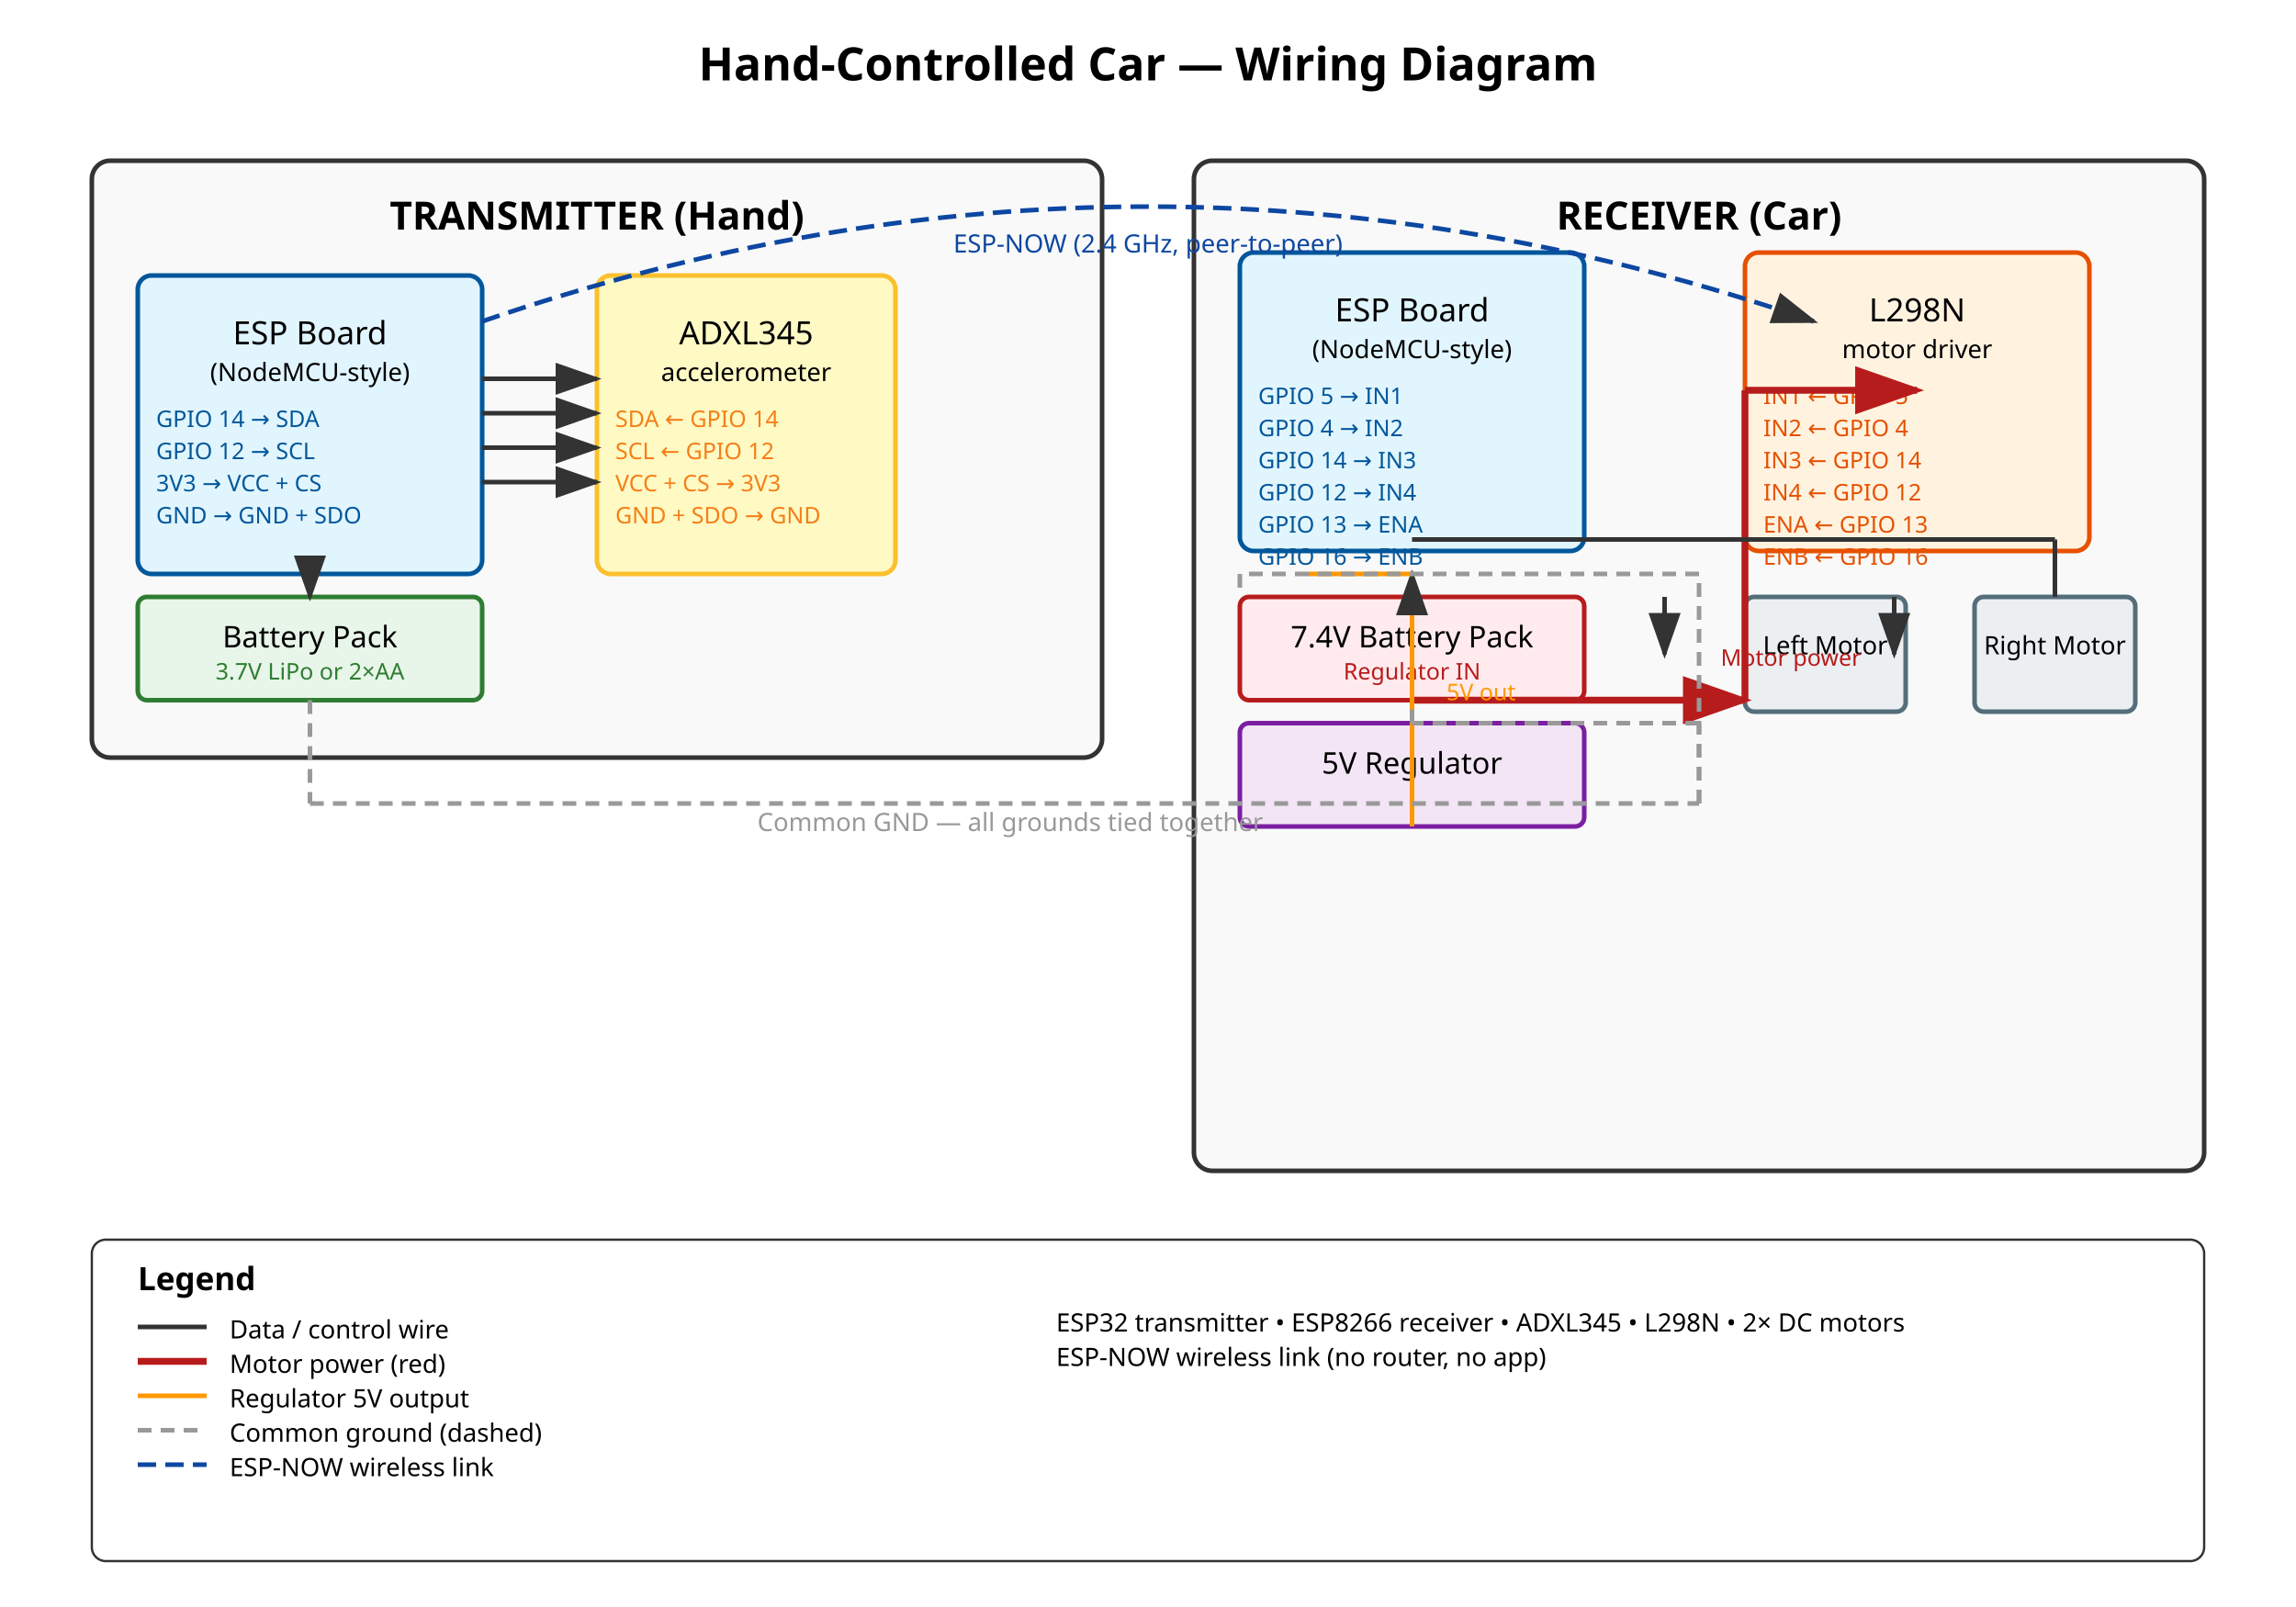
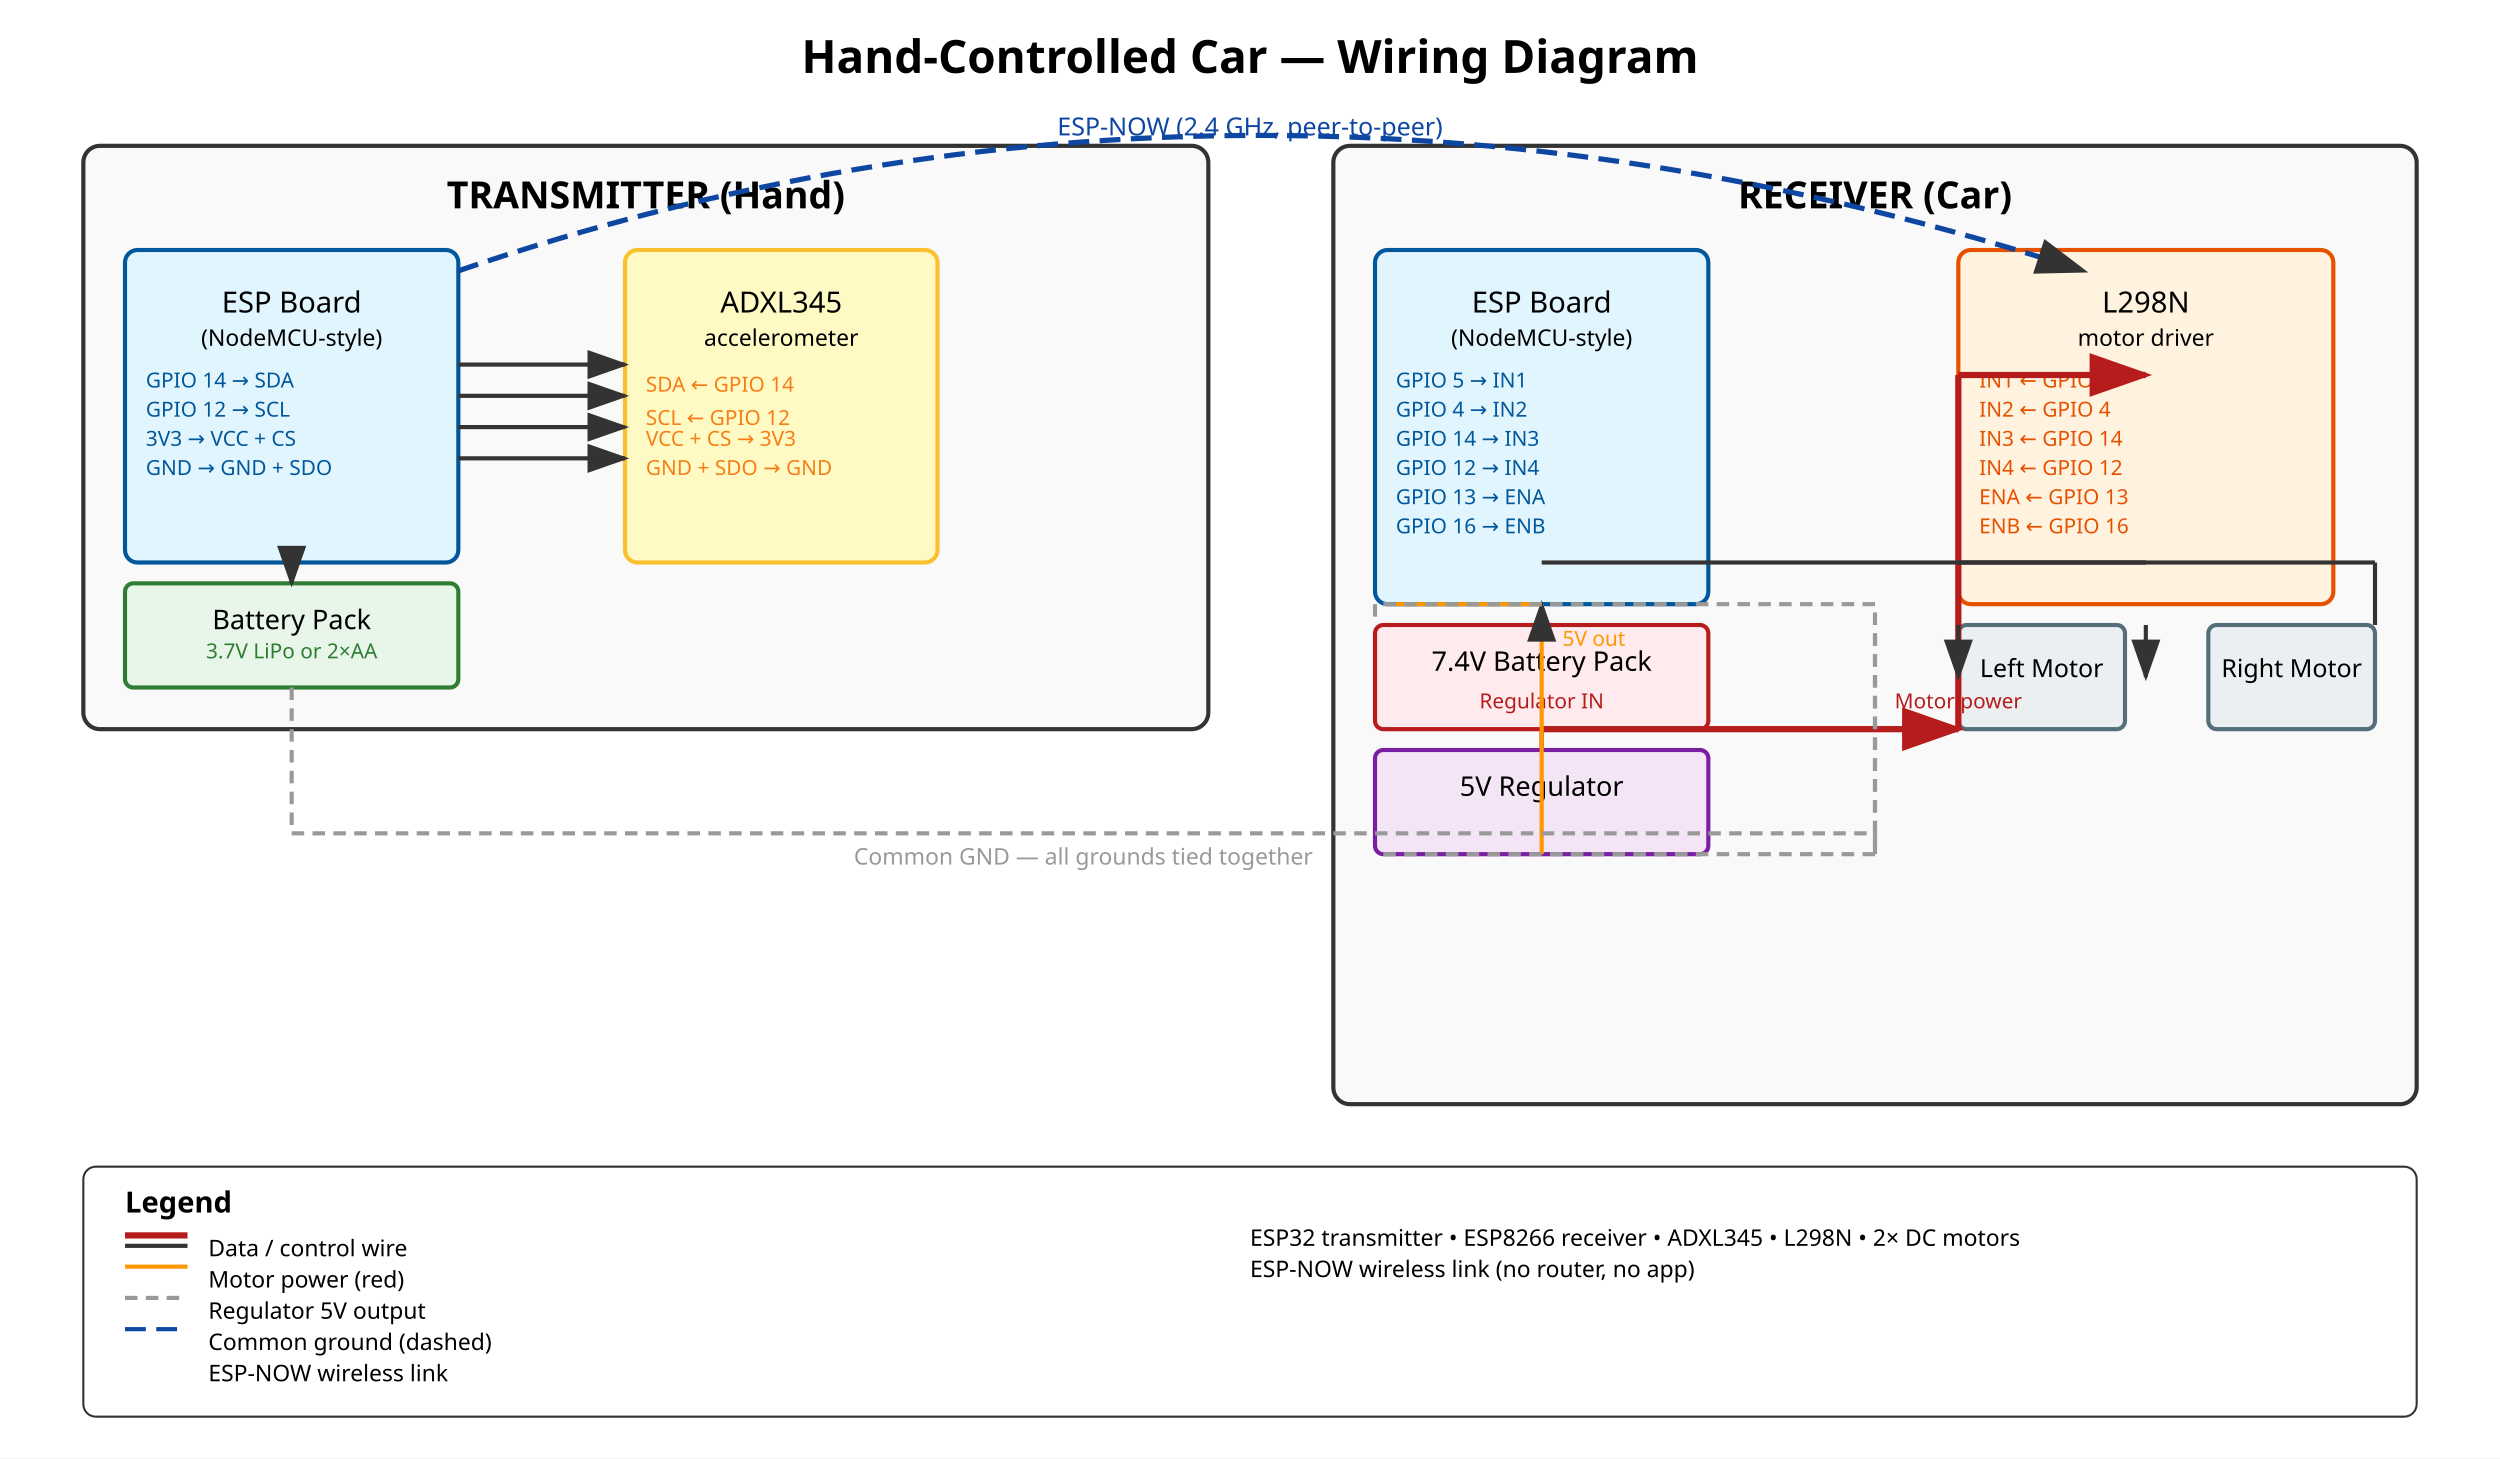
- <svg xmlns="http://www.w3.org/2000/svg" width="1000" height="700">
+ <svg xmlns="http://www.w3.org/2000/svg" width="1200" height="700">
  <defs>
    <marker id="arrow" markerWidth="10" markerHeight="7" refX="9" refY="3.5" orient="auto">
      <polygon points="0 0, 10 3.5, 0 7" fill="#333" />
    </marker>
    <marker id="arrow-red" markerWidth="10" markerHeight="7" refX="9" refY="3.5" orient="auto">
      <polygon points="0 0, 10 3.5, 0 7" fill="#b71c1c" />
    </marker>
  </defs>
-   <rect width="1000" height="700" fill="#ffffff" />
-   <text x="500" y="35" font-family="sans-serif" font-size="20" font-weight="bold" text-anchor="middle">Hand-Controlled Car — Wiring Diagram</text>
-   <rect x="40" y="70" width="440" height="260" fill="#f9f9f9" stroke="#333" stroke-width="2" rx="8" />
-   <text x="260" y="100" font-family="sans-serif" font-size="17" font-weight="bold" text-anchor="middle">TRANSMITTER (Hand)</text>
-   <rect x="60" y="120" width="150" height="130" fill="#e1f5fe" stroke="#01579b" stroke-width="2" rx="6" />
-   <text x="135" y="150" font-family="sans-serif" font-size="14" text-anchor="middle">ESP Board</text>
-   <text x="135" y="166" font-family="sans-serif" font-size="11" text-anchor="middle">(NodeMCU-style)</text>
-   <text x="68" y="186" font-family="sans-serif" font-size="10" fill="#01579b">GPIO 14 → SDA</text>
-   <text x="68" y="200" font-family="sans-serif" font-size="10" fill="#01579b">GPIO 12 → SCL</text>
-   <text x="68" y="214" font-family="sans-serif" font-size="10" fill="#01579b">3V3 → VCC + CS</text>
-   <text x="68" y="228" font-family="sans-serif" font-size="10" fill="#01579b">GND → GND + SDO</text>
-   <rect x="260" y="120" width="130" height="130" fill="#fff9c4" stroke="#fbc02d" stroke-width="2" rx="6" />
-   <text x="325" y="150" font-family="sans-serif" font-size="14" text-anchor="middle">ADXL345</text>
-   <text x="325" y="166" font-family="sans-serif" font-size="11" text-anchor="middle">accelerometer</text>
-   <text x="268" y="186" font-family="sans-serif" font-size="10" fill="#f57f17">SDA ← GPIO 14</text>
-   <text x="268" y="200" font-family="sans-serif" font-size="10" fill="#f57f17">SCL ← GPIO 12</text>
-   <text x="268" y="214" font-family="sans-serif" font-size="10" fill="#f57f17">VCC + CS → 3V3</text>
-   <text x="268" y="228" font-family="sans-serif" font-size="10" fill="#f57f17">GND + SDO → GND</text>
-   <rect x="60" y="260" width="150" height="45" fill="#e8f5e9" stroke="#2e7d32" stroke-width="2" rx="4" />
-   <text x="135" y="282" font-family="sans-serif" font-size="13" text-anchor="middle">Battery Pack</text>
-   <text x="135" y="296" font-family="sans-serif" font-size="10" text-anchor="middle" fill="#2e7d32">3.7V LiPo or 2×AA</text>
-   <line x1="135" y1="250" x2="135" y2="260" stroke="#333" stroke-width="2" marker-end="url(#arrow)" />
-   <line x1="210" y1="165" x2="260" y2="165" stroke="#333" stroke-width="2" marker-end="url(#arrow)" />
-   <line x1="210" y1="180" x2="260" y2="180" stroke="#333" stroke-width="2" marker-end="url(#arrow)" />
-   <line x1="210" y1="195" x2="260" y2="195" stroke="#333" stroke-width="2" marker-end="url(#arrow)" />
-   <line x1="210" y1="210" x2="260" y2="210" stroke="#333" stroke-width="2" marker-end="url(#arrow)" />
-   <rect x="520" y="70" width="440" height="440" fill="#f9f9f9" stroke="#333" stroke-width="2" rx="8" />
-   <text x="740" y="100" font-family="sans-serif" font-size="17" font-weight="bold" text-anchor="middle">RECEIVER (Car)</text>
-   <rect x="540" y="110" width="150" height="130" fill="#e1f5fe" stroke="#01579b" stroke-width="2" rx="6" />
-   <text x="615" y="140" font-family="sans-serif" font-size="14" text-anchor="middle">ESP Board</text>
-   <text x="615" y="156" font-family="sans-serif" font-size="11" text-anchor="middle">(NodeMCU-style)</text>
-   <text x="548" y="176" font-family="sans-serif" font-size="10" fill="#01579b">GPIO 5 → IN1</text>
-   <text x="548" y="190" font-family="sans-serif" font-size="10" fill="#01579b">GPIO 4 → IN2</text>
-   <text x="548" y="204" font-family="sans-serif" font-size="10" fill="#01579b">GPIO 14 → IN3</text>
-   <text x="548" y="218" font-family="sans-serif" font-size="10" fill="#01579b">GPIO 12 → IN4</text>
-   <text x="548" y="232" font-family="sans-serif" font-size="10" fill="#01579b">GPIO 13 → ENA</text>
-   <text x="548" y="246" font-family="sans-serif" font-size="10" fill="#01579b">GPIO 16 → ENB</text>
-   <rect x="760" y="110" width="150" height="130" fill="#fff3e0" stroke="#e65100" stroke-width="2" rx="6" />
-   <text x="835" y="140" font-family="sans-serif" font-size="14" text-anchor="middle">L298N</text>
-   <text x="835" y="156" font-family="sans-serif" font-size="11" text-anchor="middle">motor driver</text>
-   <text x="768" y="176" font-family="sans-serif" font-size="10" fill="#e65100">IN1 ← GPIO 5</text>
-   <text x="768" y="190" font-family="sans-serif" font-size="10" fill="#e65100">IN2 ← GPIO 4</text>
-   <text x="768" y="204" font-family="sans-serif" font-size="10" fill="#e65100">IN3 ← GPIO 14</text>
-   <text x="768" y="218" font-family="sans-serif" font-size="10" fill="#e65100">IN4 ← GPIO 12</text>
-   <text x="768" y="232" font-family="sans-serif" font-size="10" fill="#e65100">ENA ← GPIO 13</text>
-   <text x="768" y="246" font-family="sans-serif" font-size="10" fill="#e65100">ENB ← GPIO 16</text>
-   <rect x="540" y="260" width="150" height="45" fill="#ffebee" stroke="#b71c1c" stroke-width="2" rx="4" />
-   <text x="615" y="282" font-family="sans-serif" font-size="13" text-anchor="middle">7.4V Battery Pack</text>
-   <rect x="540" y="315" width="150" height="45" fill="#f3e5f5" stroke="#7b1fa2" stroke-width="2" rx="4" />
-   <text x="615" y="337" font-family="sans-serif" font-size="13" text-anchor="middle">5V Regulator</text>
-   <rect x="760" y="260" width="70" height="50" fill="#eceff1" stroke="#546e7a" stroke-width="2" rx="4" />
-   <text x="795" y="285" font-family="sans-serif" font-size="11" text-anchor="middle">Left Motor</text>
-   <rect x="860" y="260" width="70" height="50" fill="#eceff1" stroke="#546e7a" stroke-width="2" rx="4" />
-   <text x="895" y="285" font-family="sans-serif" font-size="11" text-anchor="middle">Right Motor</text>
-   <line x1="615" y1="305" x2="760" y2="305" stroke="#b71c1c" stroke-width="3" marker-end="url(#arrow-red)" />
-   <line x1="760" y1="305" x2="760" y2="170" stroke="#b71c1c" stroke-width="3" />
-   <line x1="760" y1="170" x2="835" y2="170" stroke="#b71c1c" stroke-width="3" marker-end="url(#arrow-red)" />
-   <text x="780" y="290" font-family="sans-serif" font-size="10" fill="#b71c1c" text-anchor="middle">Motor power</text>
-   <line x1="615" y1="305" x2="615" y2="315" stroke="#b71c1c" stroke-width="2" />
-   <text x="615" y="296" font-family="sans-serif" font-size="10" fill="#b71c1c" text-anchor="middle">Regulator IN</text>
-   <line x1="615" y1="360" x2="615" y2="250" stroke="#ff9800" stroke-width="2" marker-end="url(#arrow)" />
-   <line x1="615" y1="250" x2="570" y2="250" stroke="#ff9800" stroke-width="2" />
-   <text x="630" y="305" font-family="sans-serif" font-size="10" fill="#ff9800">5V out</text>
-   <line x1="725" y1="260" x2="725" y2="285" stroke="#333" stroke-width="2" marker-end="url(#arrow)" />
-   <line x1="825" y1="260" x2="825" y2="285" stroke="#333" stroke-width="2" marker-end="url(#arrow)" />
-   <line x1="615" y1="235" x2="895" y2="235" stroke="#333" stroke-width="2" />
-   <line x1="895" y1="235" x2="895" y2="260" stroke="#333" stroke-width="2" />
-   <line x1="760" y1="235" x2="825" y2="235" stroke="#333" stroke-width="2" />
-   <line x1="135" y1="305" x2="135" y2="350" stroke="#999" stroke-width="2" stroke-dasharray="6,4" />
-   <line x1="135" y1="350" x2="740" y2="350" stroke="#999" stroke-width="2" stroke-dasharray="6,4" />
-   <line x1="740" y1="350" x2="740" y2="250" stroke="#999" stroke-width="2" stroke-dasharray="6,4" />
-   <line x1="740" y1="250" x2="540" y2="250" stroke="#999" stroke-width="2" stroke-dasharray="6,4" />
-   <line x1="540" y1="250" x2="540" y2="260" stroke="#999" stroke-width="2" stroke-dasharray="6,4" />
-   <line x1="740" y1="350" x2="740" y2="315" stroke="#999" stroke-width="2" stroke-dasharray="6,4" />
-   <line x1="740" y1="315" x2="615" y2="315" stroke="#999" stroke-width="2" stroke-dasharray="6,4" />
-   <line x1="615" y1="315" x2="615" y2="305" stroke="#999" stroke-width="2" stroke-dasharray="6,4" />
-   <text x="440" y="362" font-family="sans-serif" font-size="11" fill="#999" text-anchor="middle">Common GND — all grounds tied together</text>
-   <path d="M 210 140 Q 500 40 790 140" stroke="#0d47a1" stroke-width="2" stroke-dasharray="8,4" fill="none" marker-end="url(#arrow)" />
-   <text x="500" y="110" font-family="sans-serif" font-size="11" fill="#0d47a1" text-anchor="middle">ESP-NOW (2.4 GHz, peer-to-peer)</text>
-   <rect x="40" y="540" width="920" height="140" fill="#ffffff" stroke="#333" stroke-width="1" rx="6" />
-   <text x="60" y="562" font-family="sans-serif" font-size="14" font-weight="bold">Legend</text>
-   <line x1="60" y1="578" x2="90" y2="578" stroke="#333" stroke-width="2" />
-   <text x="100" y="583" font-family="sans-serif" font-size="11">Data / control wire</text>
+   <rect width="1200" height="700" fill="#ffffff" />
+   <text x="600" y="35" font-family="sans-serif" font-size="22" font-weight="bold" text-anchor="middle">Hand-Controlled Car — Wiring Diagram</text>
+   <rect x="40" y="70" width="540" height="280" fill="#f9f9f9" stroke="#333" stroke-width="2" rx="8" />
+   <text x="310" y="100" font-family="sans-serif" font-size="18" font-weight="bold" text-anchor="middle">TRANSMITTER (Hand)</text>
+   <rect x="60" y="120" width="160" height="150" fill="#e1f5fe" stroke="#01579b" stroke-width="2" rx="6" />
+   <text x="140" y="150" font-family="sans-serif" font-size="14" text-anchor="middle">ESP Board</text>
+   <text x="140" y="166" font-family="sans-serif" font-size="11" text-anchor="middle">(NodeMCU-style)</text>
+   <text x="70" y="186" font-family="sans-serif" font-size="10" fill="#01579b">GPIO 14 → SDA</text>
+   <text x="70" y="200" font-family="sans-serif" font-size="10" fill="#01579b">GPIO 12 → SCL</text>
+   <text x="70" y="214" font-family="sans-serif" font-size="10" fill="#01579b">3V3 → VCC + CS</text>
+   <text x="70" y="228" font-family="sans-serif" font-size="10" fill="#01579b">GND → GND + SDO</text>
+   <rect x="300" y="120" width="150" height="150" fill="#fff9c4" stroke="#fbc02d" stroke-width="2" rx="6" />
+   <text x="375" y="150" font-family="sans-serif" font-size="14" text-anchor="middle">ADXL345</text>
+   <text x="375" y="166" font-family="sans-serif" font-size="11" text-anchor="middle">accelerometer</text>
+   <text x="310" y="188" font-family="sans-serif" font-size="10" fill="#f57f17">SDA ← GPIO 14</text>
+   <text x="310" y="204" font-family="sans-serif" font-size="10" fill="#f57f17">SCL ← GPIO 12</text>
+   <text x="310" y="214" font-family="sans-serif" font-size="10" fill="#f57f17">VCC + CS → 3V3</text>
+   <text x="310" y="228" font-family="sans-serif" font-size="10" fill="#f57f17">GND + SDO → GND</text>
+   <rect x="60" y="280" width="160" height="50" fill="#e8f5e9" stroke="#2e7d32" stroke-width="2" rx="4" />
+   <text x="140" y="302" font-family="sans-serif" font-size="13" text-anchor="middle">Battery Pack</text>
+   <text x="140" y="316" font-family="sans-serif" font-size="10" text-anchor="middle" fill="#2e7d32">3.7V LiPo or 2×AA</text>
+   <line x1="140" y1="270" x2="140" y2="280" stroke="#333" stroke-width="2" marker-end="url(#arrow)" />
+   <line x1="220" y1="175" x2="300" y2="175" stroke="#333" stroke-width="2" marker-end="url(#arrow)" />
+   <line x1="220" y1="190" x2="300" y2="190" stroke="#333" stroke-width="2" marker-end="url(#arrow)" />
+   <line x1="220" y1="205" x2="300" y2="205" stroke="#333" stroke-width="2" marker-end="url(#arrow)" />
+   <line x1="220" y1="220" x2="300" y2="220" stroke="#333" stroke-width="2" marker-end="url(#arrow)" />
+   <rect x="640" y="70" width="520" height="460" fill="#f9f9f9" stroke="#333" stroke-width="2" rx="8" />
+   <text x="900" y="100" font-family="sans-serif" font-size="18" font-weight="bold" text-anchor="middle">RECEIVER (Car)</text>
+   <rect x="660" y="120" width="160" height="170" fill="#e1f5fe" stroke="#01579b" stroke-width="2" rx="6" />
+   <text x="740" y="150" font-family="sans-serif" font-size="14" text-anchor="middle">ESP Board</text>
+   <text x="740" y="166" font-family="sans-serif" font-size="11" text-anchor="middle">(NodeMCU-style)</text>
+   <text x="670" y="186" font-family="sans-serif" font-size="10" fill="#01579b">GPIO 5 → IN1</text>
+   <text x="670" y="200" font-family="sans-serif" font-size="10" fill="#01579b">GPIO 4 → IN2</text>
+   <text x="670" y="214" font-family="sans-serif" font-size="10" fill="#01579b">GPIO 14 → IN3</text>
+   <text x="670" y="228" font-family="sans-serif" font-size="10" fill="#01579b">GPIO 12 → IN4</text>
+   <text x="670" y="242" font-family="sans-serif" font-size="10" fill="#01579b">GPIO 13 → ENA</text>
+   <text x="670" y="256" font-family="sans-serif" font-size="10" fill="#01579b">GPIO 16 → ENB</text>
+   <rect x="940" y="120" width="180" height="170" fill="#fff3e0" stroke="#e65100" stroke-width="2" rx="6" />
+   <text x="1030" y="150" font-family="sans-serif" font-size="14" text-anchor="middle">L298N</text>
+   <text x="1030" y="166" font-family="sans-serif" font-size="11" text-anchor="middle">motor driver</text>
+   <text x="950" y="186" font-family="sans-serif" font-size="10" fill="#e65100">IN1 ← GPIO 5</text>
+   <text x="950" y="200" font-family="sans-serif" font-size="10" fill="#e65100">IN2 ← GPIO 4</text>
+   <text x="950" y="214" font-family="sans-serif" font-size="10" fill="#e65100">IN3 ← GPIO 14</text>
+   <text x="950" y="228" font-family="sans-serif" font-size="10" fill="#e65100">IN4 ← GPIO 12</text>
+   <text x="950" y="242" font-family="sans-serif" font-size="10" fill="#e65100">ENA ← GPIO 13</text>
+   <text x="950" y="256" font-family="sans-serif" font-size="10" fill="#e65100">ENB ← GPIO 16</text>
+   <rect x="940" y="300" width="80" height="50" fill="#eceff1" stroke="#546e7a" stroke-width="2" rx="4" />
+   <text x="980" y="325" font-family="sans-serif" font-size="12" text-anchor="middle">Left Motor</text>
+   <rect x="1060" y="300" width="80" height="50" fill="#eceff1" stroke="#546e7a" stroke-width="2" rx="4" />
+   <text x="1100" y="325" font-family="sans-serif" font-size="12" text-anchor="middle">Right Motor</text>
+   <rect x="660" y="300" width="160" height="50" fill="#ffebee" stroke="#b71c1c" stroke-width="2" rx="4" />
+   <text x="740" y="322" font-family="sans-serif" font-size="13" text-anchor="middle">7.4V Battery Pack</text>
+   <rect x="660" y="360" width="160" height="50" fill="#f3e5f5" stroke="#7b1fa2" stroke-width="2" rx="4" />
+   <text x="740" y="382" font-family="sans-serif" font-size="13" text-anchor="middle">5V Regulator</text>
+   <line x1="740" y1="350" x2="940" y2="350" stroke="#b71c1c" stroke-width="3" marker-end="url(#arrow-red)" />
+   <line x1="940" y1="350" x2="940" y2="180" stroke="#b71c1c" stroke-width="3" />
+   <line x1="940" y1="180" x2="1030" y2="180" stroke="#b71c1c" stroke-width="3" marker-end="url(#arrow-red)" />
+   <text x="940" y="340" font-family="sans-serif" font-size="10" fill="#b71c1c" text-anchor="middle">Motor power</text>
+   <line x1="740" y1="350" x2="740" y2="360" stroke="#b71c1c" stroke-width="2" />
+   <text x="740" y="340" font-family="sans-serif" font-size="10" fill="#b71c1c" text-anchor="middle">Regulator IN</text>
+   <line x1="740" y1="410" x2="740" y2="290" stroke="#ff9800" stroke-width="2" marker-end="url(#arrow)" />
+   <line x1="740" y1="290" x2="670" y2="290" stroke="#ff9800" stroke-width="2" />
+   <text x="750" y="310" font-family="sans-serif" font-size="10" fill="#ff9800">5V out</text>
+   <line x1="940" y1="300" x2="940" y2="325" stroke="#333" stroke-width="2" marker-end="url(#arrow)" />
+   <line x1="1030" y1="300" x2="1030" y2="325" stroke="#333" stroke-width="2" marker-end="url(#arrow)" />
+   <line x1="740" y1="270" x2="1140" y2="270" stroke="#333" stroke-width="2" />
+   <line x1="1140" y1="270" x2="1140" y2="300" stroke="#333" stroke-width="2" />
+   <line x1="940" y1="270" x2="1030" y2="270" stroke="#333" stroke-width="2" />
+   <path d="M 220 130 Q 600 0 1000 130" stroke="#0d47a1" stroke-width="2.5" stroke-dasharray="10,5" fill="none" marker-end="url(#arrow)" />
+   <text x="600" y="65" font-family="sans-serif" font-size="12" fill="#0d47a1" text-anchor="middle">ESP-NOW (2.4 GHz, peer-to-peer)</text>
+   <line x1="140" y1="330" x2="140" y2="400" stroke="#999" stroke-width="2" stroke-dasharray="6,4" />
+   <line x1="140" y1="400" x2="900" y2="400" stroke="#999" stroke-width="2" stroke-dasharray="6,4" />
+   <line x1="900" y1="400" x2="900" y2="290" stroke="#999" stroke-width="2" stroke-dasharray="6,4" />
+   <line x1="900" y1="290" x2="660" y2="290" stroke="#999" stroke-width="2" stroke-dasharray="6,4" />
+   <line x1="660" y1="290" x2="660" y2="300" stroke="#999" stroke-width="2" stroke-dasharray="6,4" />
+   <line x1="900" y1="400" x2="900" y2="410" stroke="#999" stroke-width="2" stroke-dasharray="6,4" />
+   <line x1="900" y1="410" x2="660" y2="410" stroke="#999" stroke-width="2" stroke-dasharray="6,4" />
+   <line x1="660" y1="410" x2="660" y2="410" stroke="#999" stroke-width="2" stroke-dasharray="6,4" />
+   <line x1="900" y1="410" x2="900" y2="300" stroke="#999" stroke-width="2" stroke-dasharray="6,4" />
+   <text x="520" y="415" font-family="sans-serif" font-size="11" fill="#999" text-anchor="middle">Common GND — all grounds tied together</text>
+   <rect x="40" y="560" width="1120" height="120" fill="#ffffff" stroke="#333" stroke-width="1" rx="6" />
+   <text x="60" y="582" font-family="sans-serif" font-size="14" font-weight="bold">Legend</text>
+   <line x1="60" y1="598" x2="90" y2="598" stroke="#333" stroke-width="2" />
+   <text x="100" y="603" font-family="sans-serif" font-size="11">Data / control wire</text>
  <line x1="60" y1="593" x2="90" y2="593" stroke="#b71c1c" stroke-width="3" />
-   <text x="100" y="598" font-family="sans-serif" font-size="11">Motor power (red)</text>
+   <text x="100" y="618" font-family="sans-serif" font-size="11">Motor power (red)</text>
  <line x1="60" y1="608" x2="90" y2="608" stroke="#ff9800" stroke-width="2" />
-   <text x="100" y="613" font-family="sans-serif" font-size="11">Regulator 5V output</text>
+   <text x="100" y="633" font-family="sans-serif" font-size="11">Regulator 5V output</text>
  <line x1="60" y1="623" x2="90" y2="623" stroke="#999" stroke-width="2" stroke-dasharray="6,4" />
-   <text x="100" y="628" font-family="sans-serif" font-size="11">Common ground (dashed)</text>
-   <line x1="60" y1="638" x2="90" y2="638" stroke="#0d47a1" stroke-width="2" stroke-dasharray="8,4" />
-   <text x="100" y="643" font-family="sans-serif" font-size="11">ESP-NOW wireless link</text>
-   <text x="460" y="580" font-family="sans-serif" font-size="11">ESP32 transmitter • ESP8266 receiver • ADXL345 • L298N • 2× DC motors</text>
-   <text x="460" y="595" font-family="sans-serif" font-size="11">ESP-NOW wireless link (no router, no app)</text>
+   <text x="100" y="648" font-family="sans-serif" font-size="11">Common ground (dashed)</text>
+   <line x1="60" y1="638" x2="90" y2="638" stroke="#0d47a1" stroke-width="2" stroke-dasharray="10,5" />
+   <text x="100" y="663" font-family="sans-serif" font-size="11">ESP-NOW wireless link</text>
+   <text x="600" y="598" font-family="sans-serif" font-size="11">ESP32 transmitter • ESP8266 receiver • ADXL345 • L298N • 2× DC motors</text>
+   <text x="600" y="613" font-family="sans-serif" font-size="11">ESP-NOW wireless link (no router, no app)</text>
</svg>
